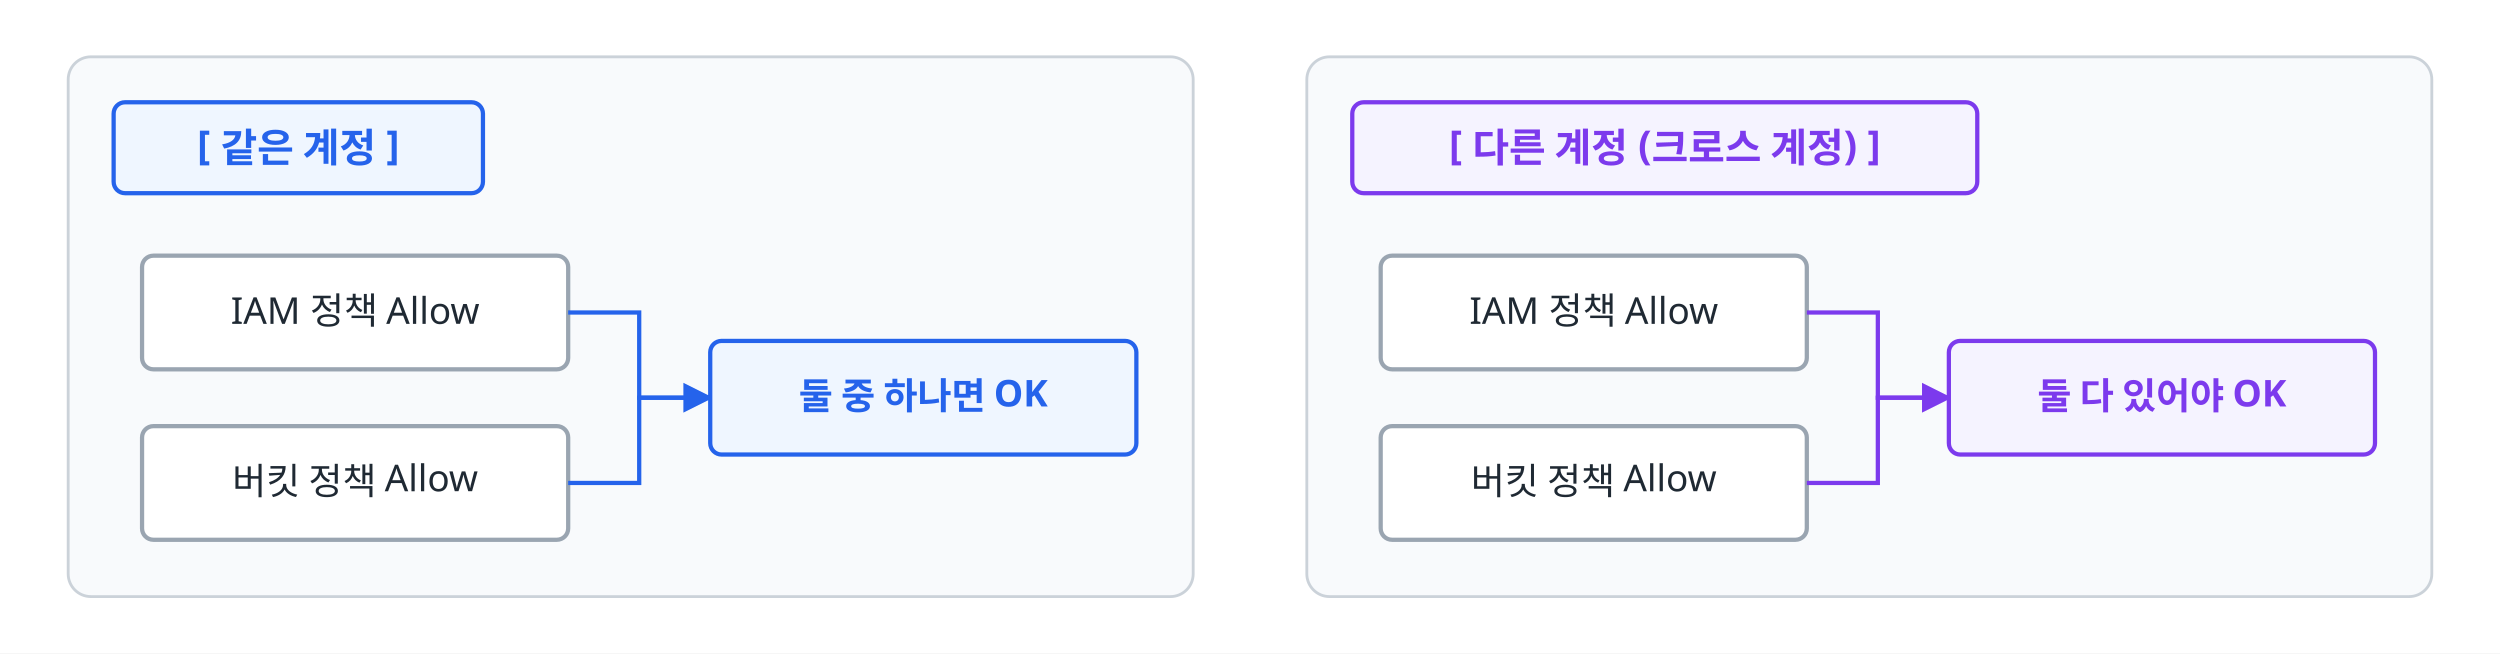
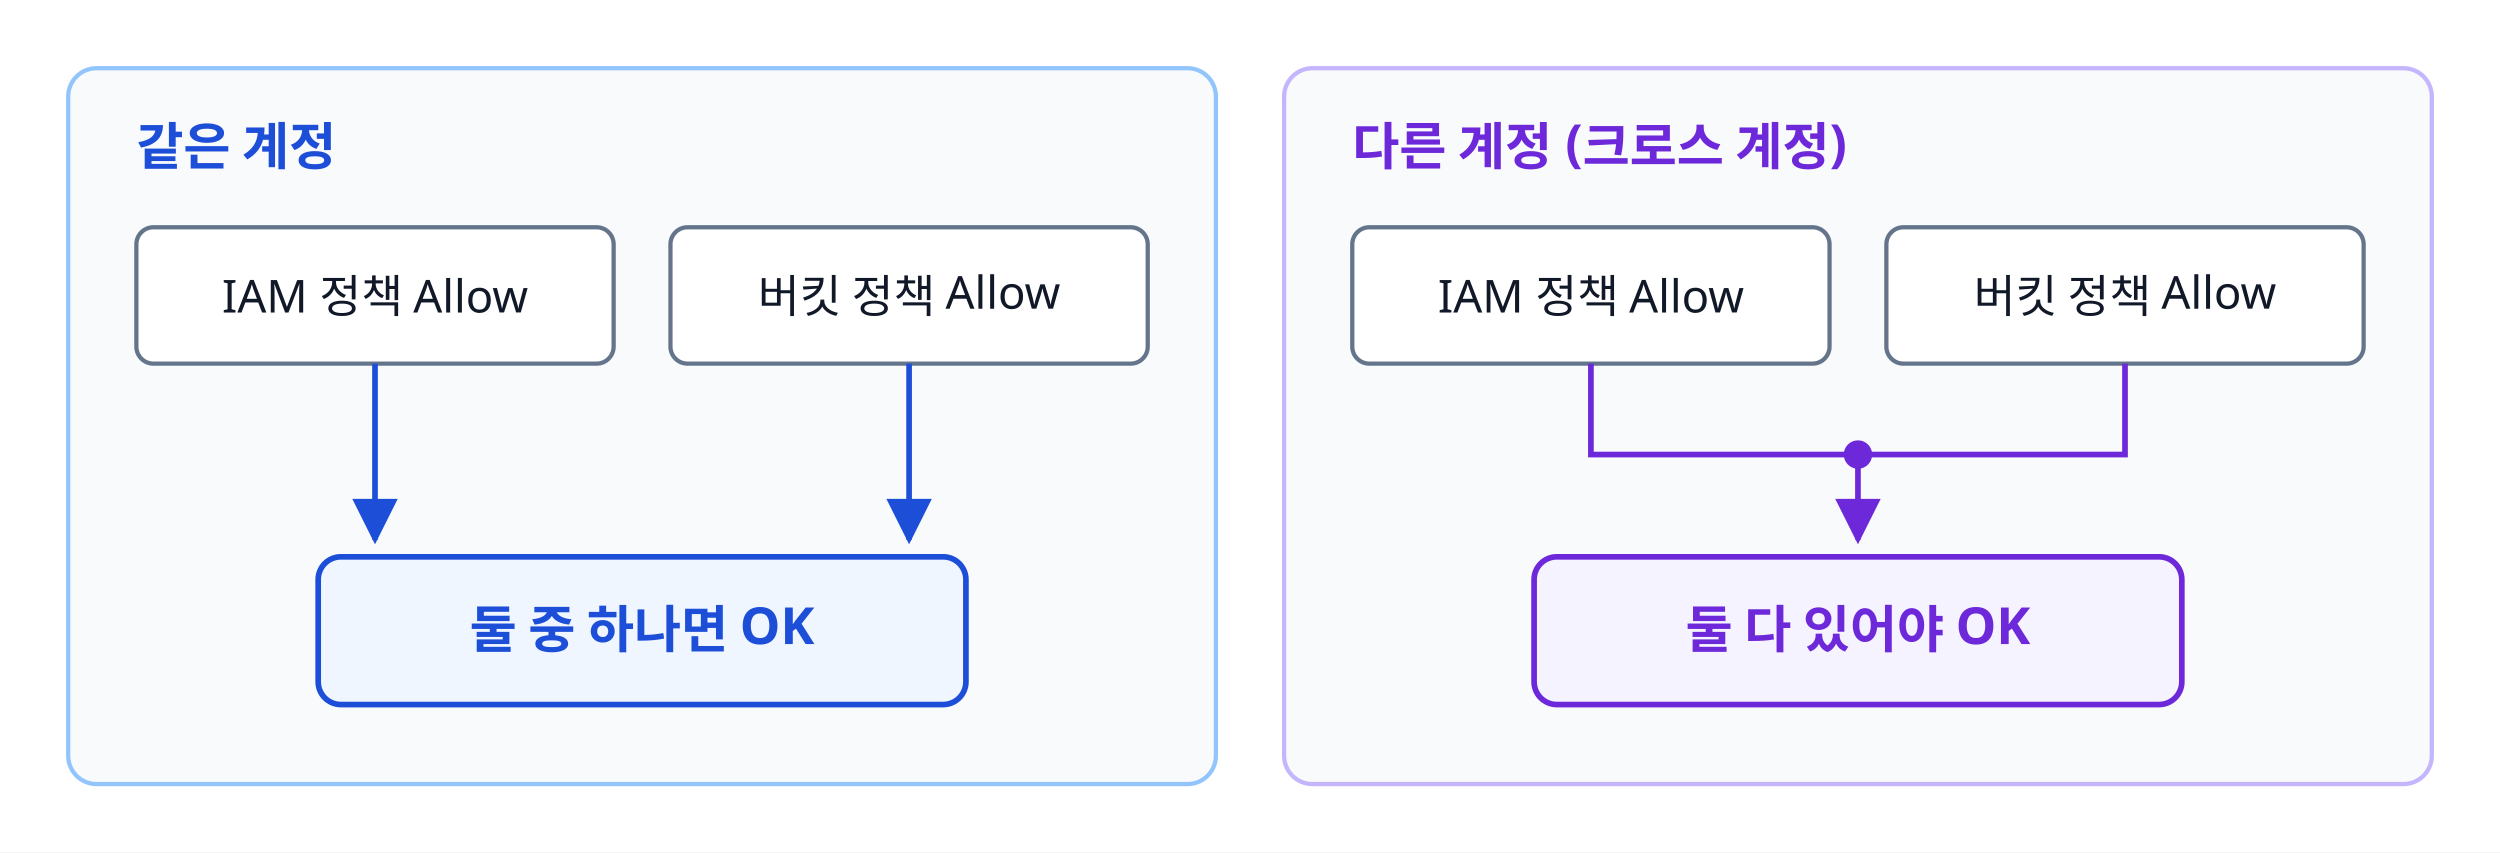
- <svg xmlns="http://www.w3.org/2000/svg" viewBox="0 0 880 230" width="880" height="230" font-family="'Malgun Gothic','Apple SD Gothic Neo','Noto Sans KR','Segoe UI',sans-serif" role="img" aria-labelledby="t d">
-   <rect width="880" height="230" fill="#ffffff" />
+ <svg xmlns="http://www.w3.org/2000/svg" viewBox="0 0 880 300" width="880" height="300" font-family="'Malgun Gothic','Apple SD Gothic Neo','Noto Sans KR','Segoe UI',sans-serif" role="img" aria-labelledby="t d">
+   <rect width="880" height="300" fill="#ffffff" />
  <defs>
-     <marker id="a-blue" viewBox="0 0 10 10" refX="9" refY="5" markerWidth="7" markerHeight="7" orient="auto-start-reverse">
-       <path d="M0,0 L10,5 L0,10 z" fill="#2563eb" />
+     <marker id="ah-blue" viewBox="0 0 10 10" refX="9" refY="5" markerWidth="8" markerHeight="8" orient="auto-start-reverse">
+       <path d="M0,0 L10,5 L0,10 z" fill="#1d4ed8" />
    </marker>
-     <marker id="a-purple" viewBox="0 0 10 10" refX="9" refY="5" markerWidth="7" markerHeight="7" orient="auto-start-reverse">
-       <path d="M0,0 L10,5 L0,10 z" fill="#7c3aed" />
+     <marker id="ah-purple" viewBox="0 0 10 10" refX="9" refY="5" markerWidth="8" markerHeight="8" orient="auto-start-reverse">
+       <path d="M0,0 L10,5 L0,10 z" fill="#6d28d9" />
    </marker>
  </defs>
-   <rect x="24" y="20" width="396" height="190" rx="8" fill="#f8fafc" stroke="#cbd2d9" stroke-width="1" />
-   <rect x="40" y="36" width="130" height="32" rx="4" fill="#eff6ff" stroke="#2563eb" stroke-width="1.5" />
-   <text x="105" y="56" font-size="14" font-weight="bold" fill="#2563eb" text-anchor="middle">[ 같은 계정 ]</text>
-   <rect x="50" y="90" width="150" height="40" rx="4" fill="#ffffff" stroke="#9aa5b1" stroke-width="1.5" />
-   <text x="125" y="114" font-size="13" fill="#1f2933" text-anchor="middle">IAM 정책 Allow</text>
-   <rect x="50" y="150" width="150" height="40" rx="4" fill="#ffffff" stroke="#9aa5b1" stroke-width="1.5" />
-   <text x="125" y="174" font-size="13" fill="#1f2933" text-anchor="middle">버킷 정책 Allow</text>
-   <path d="M200,110 L225,110 L225,140 L250,140" stroke="#2563eb" stroke-width="1.5" fill="none" />
-   <path d="M200,170 L225,170 L225,140 L250,140" stroke="#2563eb" stroke-width="1.5" fill="none" marker-end="url(#a-blue)" />
-   <rect x="250" y="120" width="150" height="40" rx="4" fill="#eff6ff" stroke="#2563eb" stroke-width="1.5" />
-   <text x="325" y="144" font-size="13" font-weight="bold" fill="#2563eb" text-anchor="middle">둘 중 하나면 OK</text>
-   <rect x="460" y="20" width="396" height="190" rx="8" fill="#f8fafc" stroke="#cbd2d9" stroke-width="1" />
-   <rect x="476" y="36" width="220" height="32" rx="4" fill="#f5f3ff" stroke="#7c3aed" stroke-width="1.5" />
-   <text x="586" y="56" font-size="14" font-weight="bold" fill="#7c3aed" text-anchor="middle">[ 다른 계정 (크로스 계정) ]</text>
-   <rect x="486" y="90" width="150" height="40" rx="4" fill="#ffffff" stroke="#9aa5b1" stroke-width="1.5" />
-   <text x="561" y="114" font-size="13" fill="#1f2933" text-anchor="middle">IAM 정책 Allow</text>
-   <rect x="486" y="150" width="150" height="40" rx="4" fill="#ffffff" stroke="#9aa5b1" stroke-width="1.5" />
-   <text x="561" y="174" font-size="13" fill="#1f2933" text-anchor="middle">버킷 정책 Allow</text>
-   <path d="M636,110 L661,110 L661,140 L686,140" stroke="#7c3aed" stroke-width="1.5" fill="none" />
-   <path d="M636,170 L661,170 L661,140 L686,140" stroke="#7c3aed" stroke-width="1.5" fill="none" marker-end="url(#a-purple)" />
-   <rect x="686" y="120" width="150" height="40" rx="4" fill="#f5f3ff" stroke="#7c3aed" stroke-width="1.5" />
-   <text x="761" y="144" font-size="13" font-weight="bold" fill="#7c3aed" text-anchor="middle">둘 다 있어야 OK</text>
+   <rect x="24" y="24" width="404" height="252" rx="10" fill="#f8fafc" stroke="#93c5fd" stroke-width="1.5" />
+   <text x="48" y="58" font-size="18" font-weight="bold" fill="#1d4ed8">같은 계정</text>
+   <rect x="48" y="80" width="168" height="48" rx="6" fill="#ffffff" stroke="#64748b" stroke-width="1.5" />
+   <text x="132" y="110" font-size="16" fill="#111827" text-anchor="middle">IAM 정책 Allow</text>
+   <rect x="236" y="80" width="168" height="48" rx="6" fill="#ffffff" stroke="#64748b" stroke-width="1.5" />
+   <text x="320" y="110" font-size="16" fill="#111827" text-anchor="middle">버킷 정책 Allow</text>
+   <path d="M132,128 V190" stroke="#1d4ed8" stroke-width="2" fill="none" marker-end="url(#ah-blue)" />
+   <path d="M320,128 V190" stroke="#1d4ed8" stroke-width="2" fill="none" marker-end="url(#ah-blue)" />
+   <rect x="112" y="196" width="228" height="52" rx="8" fill="#eff6ff" stroke="#1d4ed8" stroke-width="2" />
+   <text x="226" y="228" font-size="18" font-weight="bold" fill="#1d4ed8" text-anchor="middle">둘 중 하나면 OK</text>
+   <rect x="452" y="24" width="404" height="252" rx="10" fill="#f8fafc" stroke="#c4b5fd" stroke-width="1.5" />
+   <text x="476" y="58" font-size="18" font-weight="bold" fill="#6d28d9">다른 계정 (크로스 계정)</text>
+   <rect x="476" y="80" width="168" height="48" rx="6" fill="#ffffff" stroke="#64748b" stroke-width="1.5" />
+   <text x="560" y="110" font-size="16" fill="#111827" text-anchor="middle">IAM 정책 Allow</text>
+   <rect x="664" y="80" width="168" height="48" rx="6" fill="#ffffff" stroke="#64748b" stroke-width="1.5" />
+   <text x="748" y="110" font-size="16" fill="#111827" text-anchor="middle">버킷 정책 Allow</text>
+   <path d="M560,128 V160 H748 V128" stroke="#6d28d9" stroke-width="2" fill="none" />
+   <circle cx="654" cy="160" r="5" fill="#6d28d9" />
+   <path d="M654,160 V190" stroke="#6d28d9" stroke-width="2" fill="none" marker-end="url(#ah-purple)" />
+   <rect x="540" y="196" width="228" height="52" rx="8" fill="#f5f3ff" stroke="#6d28d9" stroke-width="2" />
+   <text x="654" y="228" font-size="18" font-weight="bold" fill="#6d28d9" text-anchor="middle">둘 다 있어야 OK</text>
</svg>
